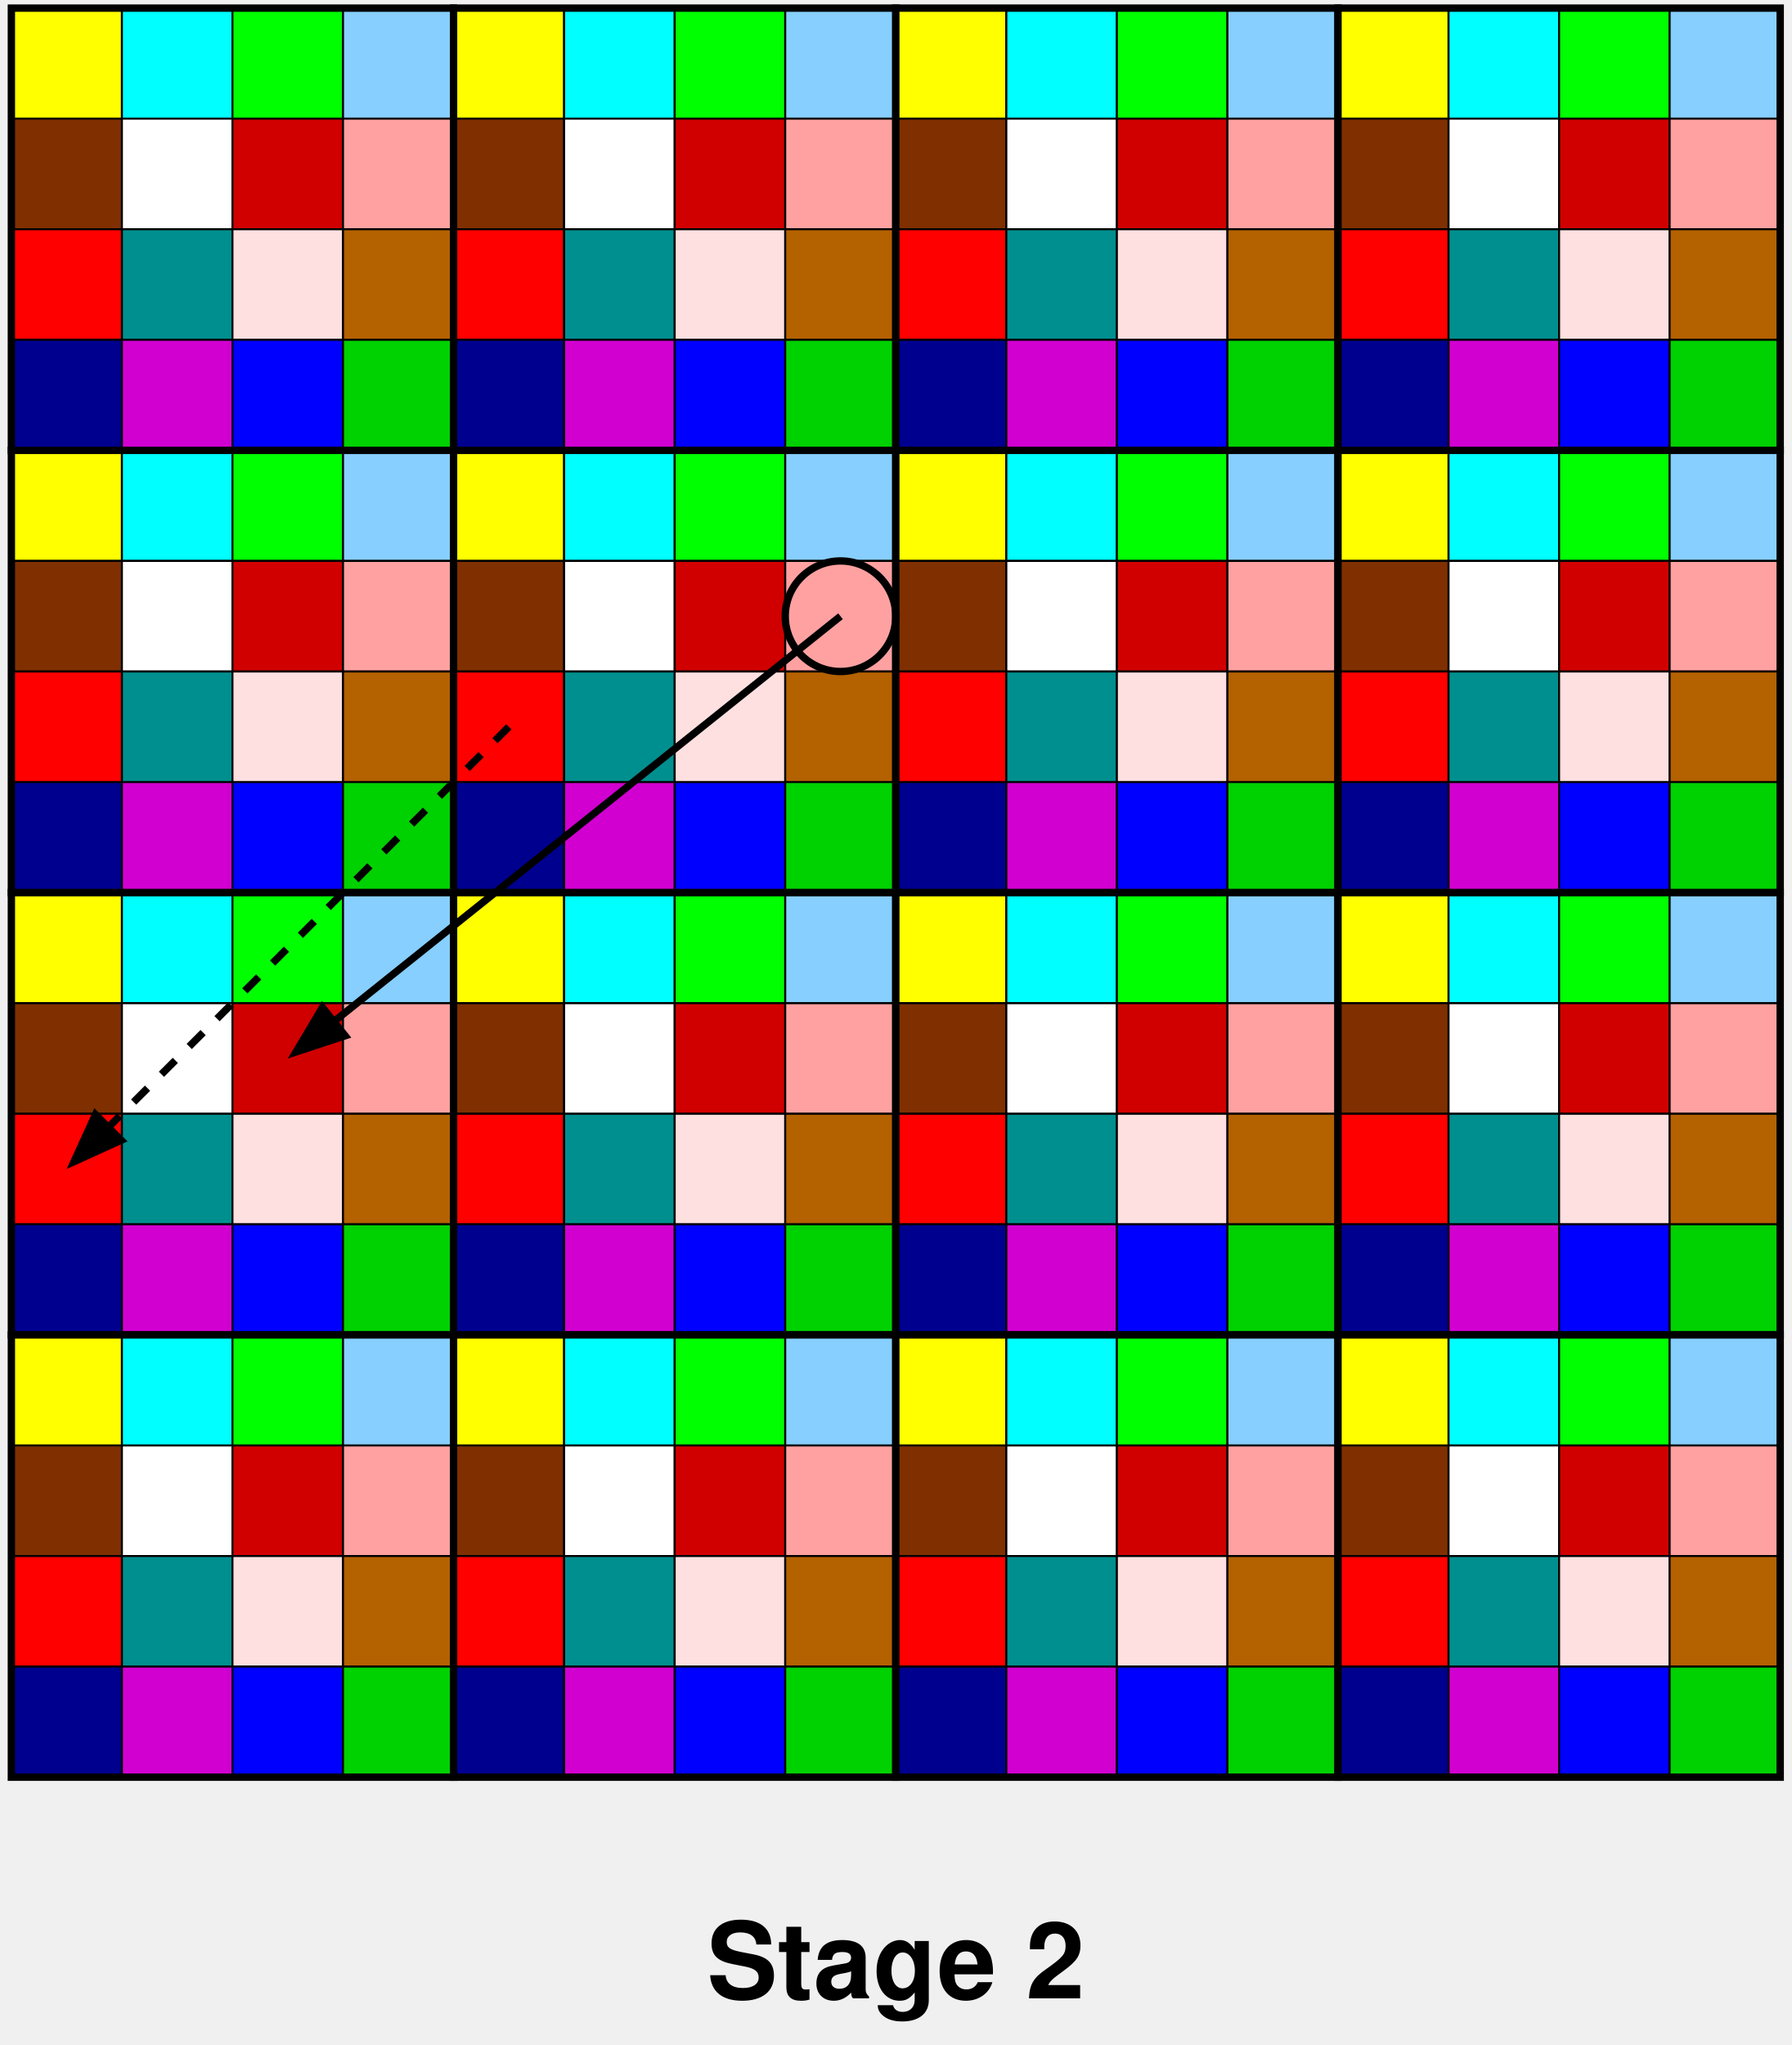
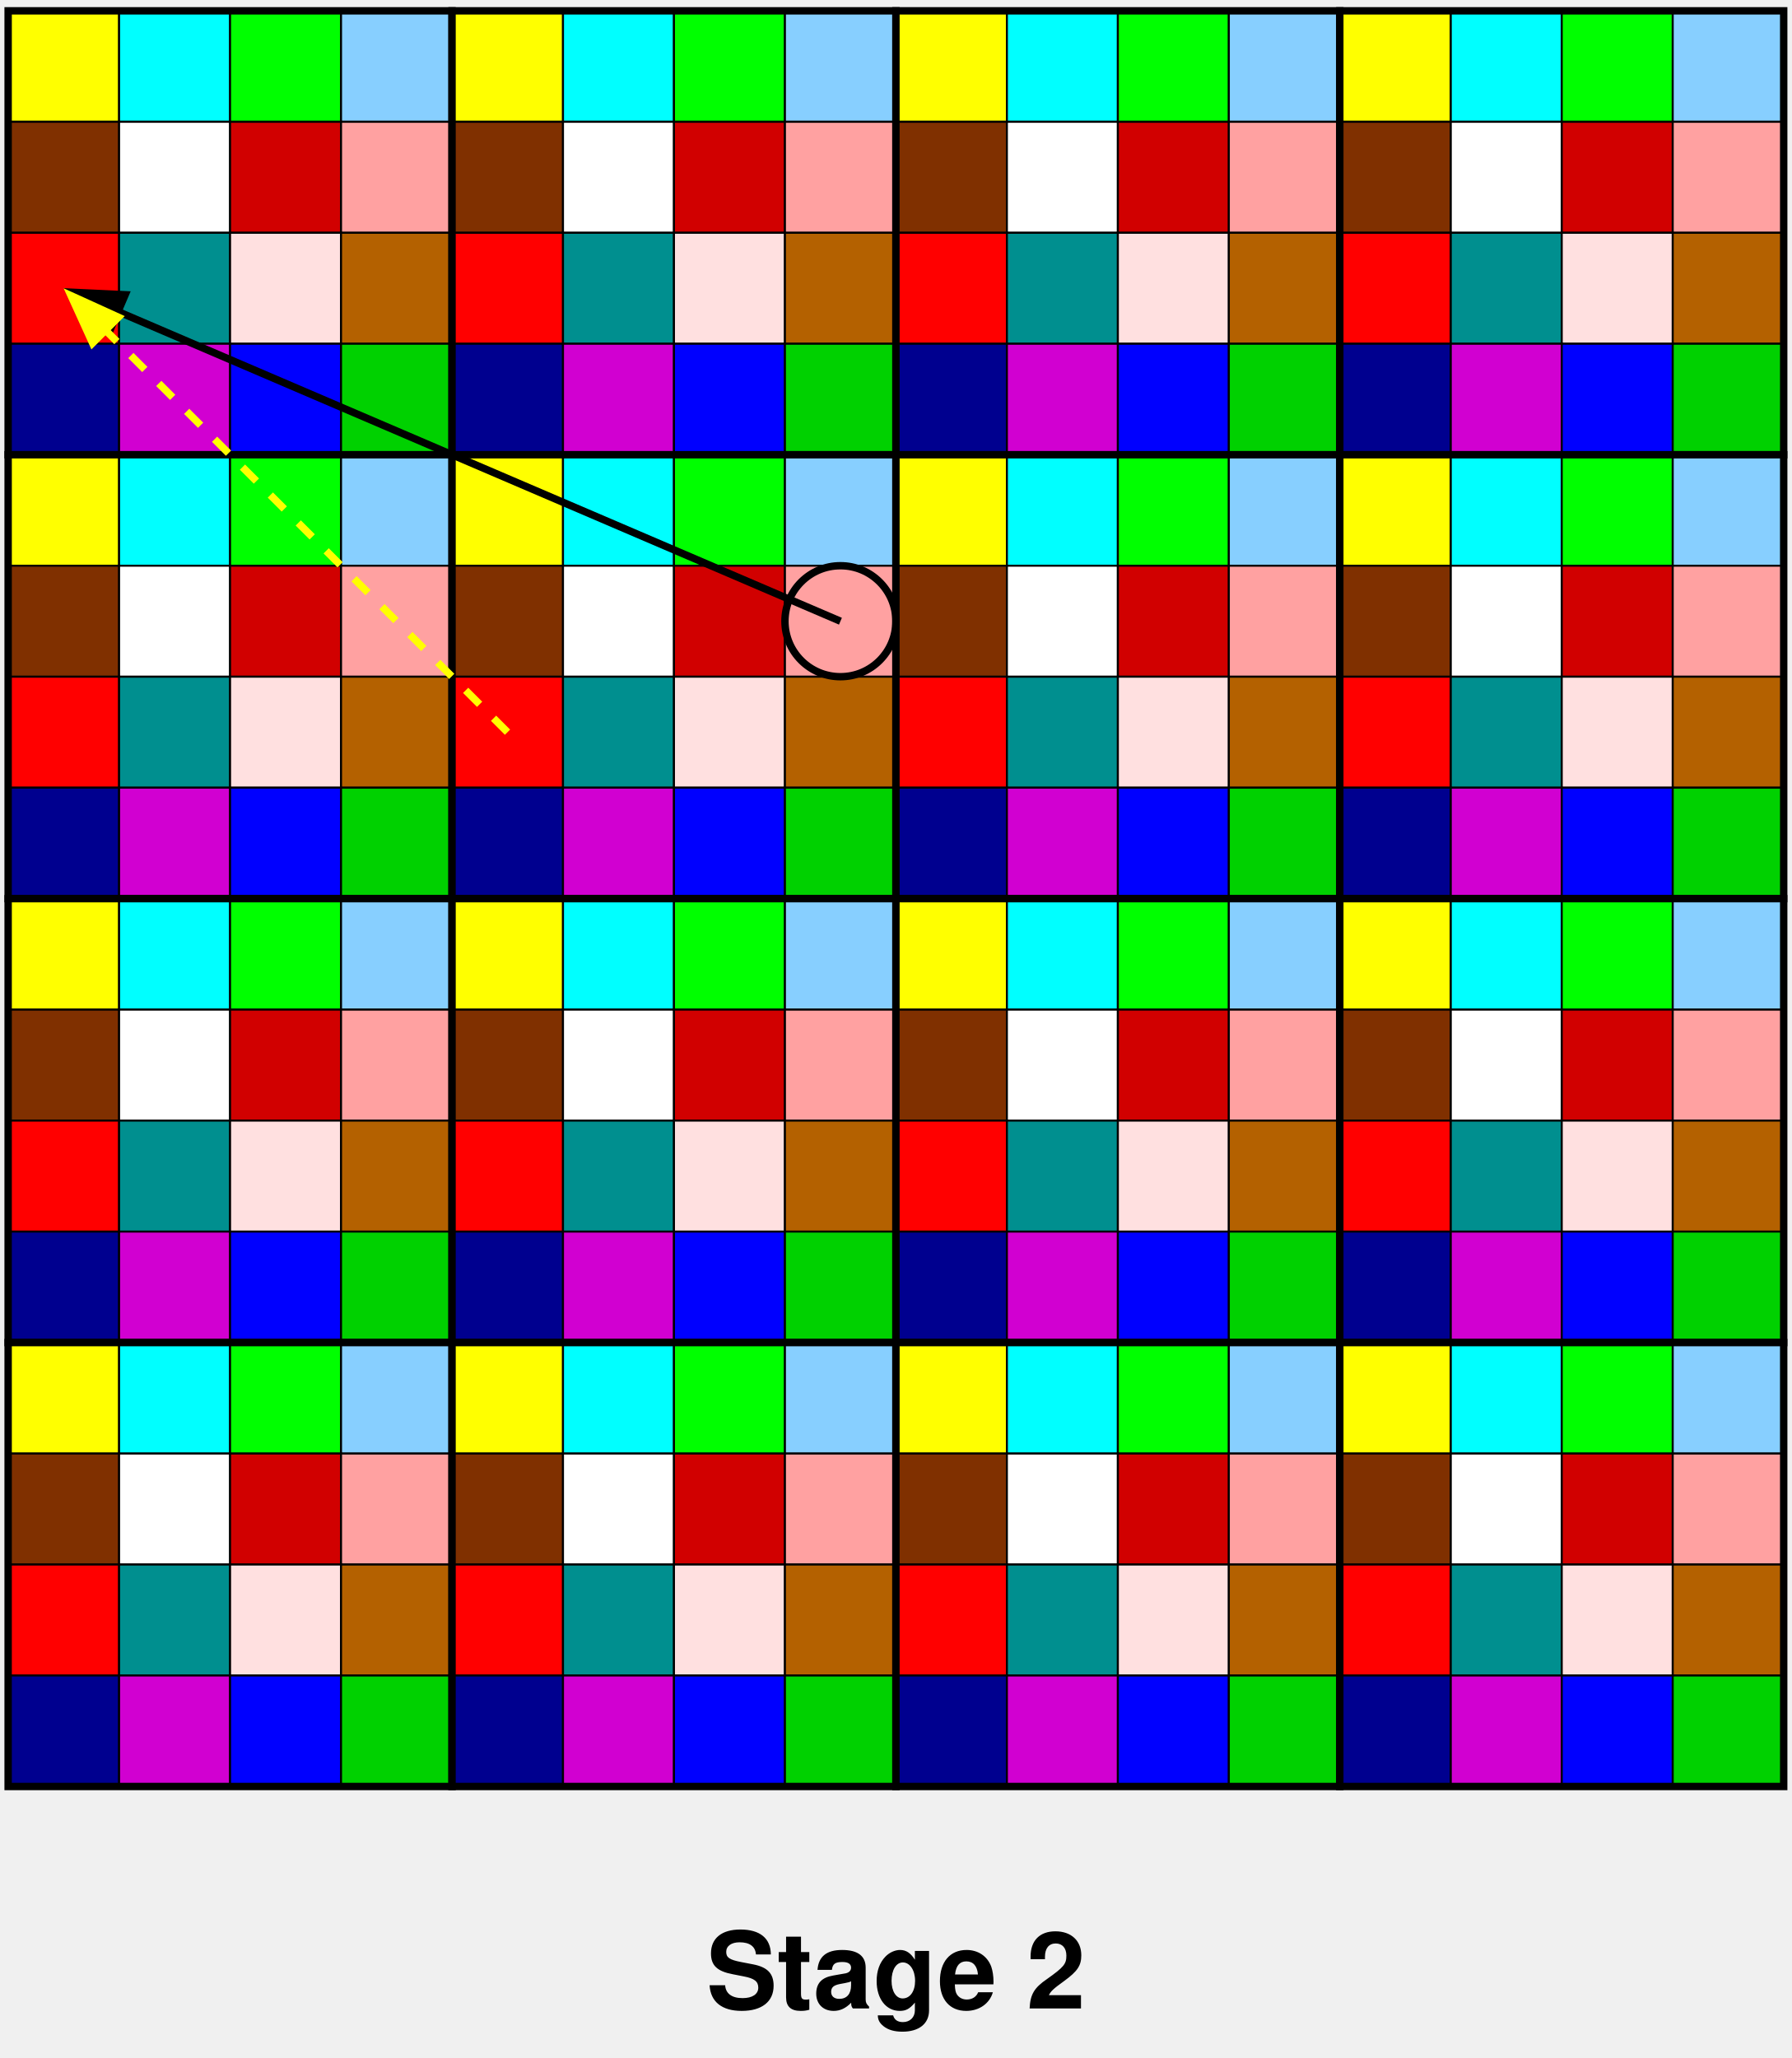
- <svg xmlns="http://www.w3.org/2000/svg" width="184pt" height="210pt" viewBox="867 1317 7266 8323">
+ <svg xmlns="http://www.w3.org/2000/svg" width="229pt" height="263pt" viewBox="867 1317 7266 8323">
  <g fill="none">
    <rect x="900" y="1350" width="450" height="450" fill="#ffff00" stroke="#000000" stroke-width="8px" />
    <rect x="900" y="1800" width="450" height="450" fill="#803000" stroke="#000000" stroke-width="8px" />
    <rect x="1350" y="1350" width="450" height="450" fill="#00ffff" stroke="#000000" stroke-width="8px" />
    <rect x="1350" y="1800" width="450" height="450" fill="#ffffff" stroke="#000000" stroke-width="8px" />
    <rect x="1800" y="1350" width="450" height="450" fill="#00ff00" stroke="#000000" stroke-width="8px" />
    <rect x="2250" y="1350" width="450" height="450" fill="#87cfff" stroke="#000000" stroke-width="8px" />
    <rect x="1800" y="1800" width="450" height="450" fill="#d10000" stroke="#000000" stroke-width="8px" />
    <rect x="2250" y="1800" width="450" height="450" fill="#ffa1a1" stroke="#000000" stroke-width="8px" />
    <rect x="900" y="2250" width="450" height="450" fill="#ff0000" stroke="#000000" stroke-width="8px" />
    <rect x="1350" y="2250" width="450" height="450" fill="#008f8f" stroke="#000000" stroke-width="8px" />
    <rect x="1800" y="2250" width="450" height="450" fill="#ffe0e0" stroke="#000000" stroke-width="8px" />
    <rect x="2250" y="2250" width="450" height="450" fill="#b46100" stroke="#000000" stroke-width="8px" />
    <rect x="900" y="2700" width="450" height="450" fill="#00008f" stroke="#000000" stroke-width="8px" />
    <rect x="1350" y="2700" width="450" height="450" fill="#d100d1" stroke="#000000" stroke-width="8px" />
    <rect x="1800" y="2700" width="450" height="450" fill="#0000ff" stroke="#000000" stroke-width="8px" />
    <rect x="2250" y="2700" width="450" height="450" fill="#00d100" stroke="#000000" stroke-width="8px" />
    <rect x="900" y="1350" width="1800" height="1800" stroke="#000000" stroke-width="30px" />
    <rect x="2700" y="1350" width="450" height="450" fill="#ffff00" stroke="#000000" stroke-width="8px" />
    <rect x="2700" y="1800" width="450" height="450" fill="#803000" stroke="#000000" stroke-width="8px" />
    <rect x="3150" y="1350" width="450" height="450" fill="#00ffff" stroke="#000000" stroke-width="8px" />
    <rect x="3150" y="1800" width="450" height="450" fill="#ffffff" stroke="#000000" stroke-width="8px" />
    <rect x="3600" y="1350" width="450" height="450" fill="#00ff00" stroke="#000000" stroke-width="8px" />
    <rect x="4050" y="1350" width="450" height="450" fill="#87cfff" stroke="#000000" stroke-width="8px" />
    <rect x="3600" y="1800" width="450" height="450" fill="#d10000" stroke="#000000" stroke-width="8px" />
    <rect x="4050" y="1800" width="450" height="450" fill="#ffa1a1" stroke="#000000" stroke-width="8px" />
    <rect x="2700" y="2250" width="450" height="450" fill="#ff0000" stroke="#000000" stroke-width="8px" />
    <rect x="3150" y="2250" width="450" height="450" fill="#008f8f" stroke="#000000" stroke-width="8px" />
    <rect x="3600" y="2250" width="450" height="450" fill="#ffe0e0" stroke="#000000" stroke-width="8px" />
    <rect x="4050" y="2250" width="450" height="450" fill="#b46100" stroke="#000000" stroke-width="8px" />
    <rect x="2700" y="2700" width="450" height="450" fill="#00008f" stroke="#000000" stroke-width="8px" />
    <rect x="3150" y="2700" width="450" height="450" fill="#d100d1" stroke="#000000" stroke-width="8px" />
    <rect x="3600" y="2700" width="450" height="450" fill="#0000ff" stroke="#000000" stroke-width="8px" />
    <rect x="4050" y="2700" width="450" height="450" fill="#00d100" stroke="#000000" stroke-width="8px" />
    <rect x="2700" y="1350" width="1800" height="1800" stroke="#000000" stroke-width="30px" />
    <rect x="4500" y="1350" width="450" height="450" fill="#ffff00" stroke="#000000" stroke-width="8px" />
    <rect x="4500" y="1800" width="450" height="450" fill="#803000" stroke="#000000" stroke-width="8px" />
    <rect x="4950" y="1350" width="450" height="450" fill="#00ffff" stroke="#000000" stroke-width="8px" />
    <rect x="4950" y="1800" width="450" height="450" fill="#ffffff" stroke="#000000" stroke-width="8px" />
    <rect x="5400" y="1350" width="450" height="450" fill="#00ff00" stroke="#000000" stroke-width="8px" />
    <rect x="5850" y="1350" width="450" height="450" fill="#87cfff" stroke="#000000" stroke-width="8px" />
    <rect x="5400" y="1800" width="450" height="450" fill="#d10000" stroke="#000000" stroke-width="8px" />
    <rect x="5850" y="1800" width="450" height="450" fill="#ffa1a1" stroke="#000000" stroke-width="8px" />
    <rect x="4500" y="2250" width="450" height="450" fill="#ff0000" stroke="#000000" stroke-width="8px" />
    <rect x="4950" y="2250" width="450" height="450" fill="#008f8f" stroke="#000000" stroke-width="8px" />
    <rect x="5400" y="2250" width="450" height="450" fill="#ffe0e0" stroke="#000000" stroke-width="8px" />
    <rect x="5850" y="2250" width="450" height="450" fill="#b46100" stroke="#000000" stroke-width="8px" />
    <rect x="4500" y="2700" width="450" height="450" fill="#00008f" stroke="#000000" stroke-width="8px" />
    <rect x="4950" y="2700" width="450" height="450" fill="#d100d1" stroke="#000000" stroke-width="8px" />
    <rect x="5400" y="2700" width="450" height="450" fill="#0000ff" stroke="#000000" stroke-width="8px" />
    <rect x="5850" y="2700" width="450" height="450" fill="#00d100" stroke="#000000" stroke-width="8px" />
    <rect x="4500" y="1350" width="1800" height="1800" stroke="#000000" stroke-width="30px" />
    <rect x="6300" y="1350" width="450" height="450" fill="#ffff00" stroke="#000000" stroke-width="8px" />
    <rect x="6300" y="1800" width="450" height="450" fill="#803000" stroke="#000000" stroke-width="8px" />
    <rect x="6750" y="1350" width="450" height="450" fill="#00ffff" stroke="#000000" stroke-width="8px" />
    <rect x="6750" y="1800" width="450" height="450" fill="#ffffff" stroke="#000000" stroke-width="8px" />
    <rect x="7200" y="1350" width="450" height="450" fill="#00ff00" stroke="#000000" stroke-width="8px" />
    <rect x="7650" y="1350" width="450" height="450" fill="#87cfff" stroke="#000000" stroke-width="8px" />
    <rect x="7200" y="1800" width="450" height="450" fill="#d10000" stroke="#000000" stroke-width="8px" />
    <rect x="7650" y="1800" width="450" height="450" fill="#ffa1a1" stroke="#000000" stroke-width="8px" />
    <rect x="6300" y="2250" width="450" height="450" fill="#ff0000" stroke="#000000" stroke-width="8px" />
    <rect x="6750" y="2250" width="450" height="450" fill="#008f8f" stroke="#000000" stroke-width="8px" />
    <rect x="7200" y="2250" width="450" height="450" fill="#ffe0e0" stroke="#000000" stroke-width="8px" />
    <rect x="7650" y="2250" width="450" height="450" fill="#b46100" stroke="#000000" stroke-width="8px" />
    <rect x="6300" y="2700" width="450" height="450" fill="#00008f" stroke="#000000" stroke-width="8px" />
    <rect x="6750" y="2700" width="450" height="450" fill="#d100d1" stroke="#000000" stroke-width="8px" />
    <rect x="7200" y="2700" width="450" height="450" fill="#0000ff" stroke="#000000" stroke-width="8px" />
    <rect x="7650" y="2700" width="450" height="450" fill="#00d100" stroke="#000000" stroke-width="8px" />
    <rect x="6300" y="1350" width="1800" height="1800" stroke="#000000" stroke-width="30px" />
    <rect x="900" y="3150" width="450" height="450" fill="#ffff00" stroke="#000000" stroke-width="8px" />
    <rect x="900" y="3600" width="450" height="450" fill="#803000" stroke="#000000" stroke-width="8px" />
    <rect x="1350" y="3150" width="450" height="450" fill="#00ffff" stroke="#000000" stroke-width="8px" />
    <rect x="1350" y="3600" width="450" height="450" fill="#ffffff" stroke="#000000" stroke-width="8px" />
    <rect x="1800" y="3150" width="450" height="450" fill="#00ff00" stroke="#000000" stroke-width="8px" />
    <rect x="2250" y="3150" width="450" height="450" fill="#87cfff" stroke="#000000" stroke-width="8px" />
    <rect x="1800" y="3600" width="450" height="450" fill="#d10000" stroke="#000000" stroke-width="8px" />
    <rect x="2250" y="3600" width="450" height="450" fill="#ffa1a1" stroke="#000000" stroke-width="8px" />
    <rect x="900" y="4050" width="450" height="450" fill="#ff0000" stroke="#000000" stroke-width="8px" />
    <rect x="1350" y="4050" width="450" height="450" fill="#008f8f" stroke="#000000" stroke-width="8px" />
    <rect x="1800" y="4050" width="450" height="450" fill="#ffe0e0" stroke="#000000" stroke-width="8px" />
    <rect x="2250" y="4050" width="450" height="450" fill="#b46100" stroke="#000000" stroke-width="8px" />
    <rect x="900" y="4500" width="450" height="450" fill="#00008f" stroke="#000000" stroke-width="8px" />
    <rect x="1350" y="4500" width="450" height="450" fill="#d100d1" stroke="#000000" stroke-width="8px" />
    <rect x="1800" y="4500" width="450" height="450" fill="#0000ff" stroke="#000000" stroke-width="8px" />
    <rect x="2250" y="4500" width="450" height="450" fill="#00d100" stroke="#000000" stroke-width="8px" />
    <rect x="900" y="3150" width="1800" height="1800" stroke="#000000" stroke-width="30px" />
    <rect x="2700" y="3150" width="450" height="450" fill="#ffff00" stroke="#000000" stroke-width="8px" />
    <rect x="2700" y="3600" width="450" height="450" fill="#803000" stroke="#000000" stroke-width="8px" />
    <rect x="3150" y="3150" width="450" height="450" fill="#00ffff" stroke="#000000" stroke-width="8px" />
    <rect x="3150" y="3600" width="450" height="450" fill="#ffffff" stroke="#000000" stroke-width="8px" />
    <rect x="3600" y="3150" width="450" height="450" fill="#00ff00" stroke="#000000" stroke-width="8px" />
    <rect x="4050" y="3150" width="450" height="450" fill="#87cfff" stroke="#000000" stroke-width="8px" />
    <rect x="3600" y="3600" width="450" height="450" fill="#d10000" stroke="#000000" stroke-width="8px" />
    <rect x="4050" y="3600" width="450" height="450" fill="#ffa1a1" stroke="#000000" stroke-width="8px" />
    <rect x="2700" y="4050" width="450" height="450" fill="#ff0000" stroke="#000000" stroke-width="8px" />
    <rect x="3150" y="4050" width="450" height="450" fill="#008f8f" stroke="#000000" stroke-width="8px" />
    <rect x="3600" y="4050" width="450" height="450" fill="#ffe0e0" stroke="#000000" stroke-width="8px" />
    <rect x="4050" y="4050" width="450" height="450" fill="#b46100" stroke="#000000" stroke-width="8px" />
    <rect x="2700" y="4500" width="450" height="450" fill="#00008f" stroke="#000000" stroke-width="8px" />
    <rect x="3150" y="4500" width="450" height="450" fill="#d100d1" stroke="#000000" stroke-width="8px" />
    <rect x="3600" y="4500" width="450" height="450" fill="#0000ff" stroke="#000000" stroke-width="8px" />
    <rect x="4050" y="4500" width="450" height="450" fill="#00d100" stroke="#000000" stroke-width="8px" />
    <rect x="2700" y="3150" width="1800" height="1800" stroke="#000000" stroke-width="30px" />
    <rect x="4500" y="3150" width="450" height="450" fill="#ffff00" stroke="#000000" stroke-width="8px" />
    <rect x="4500" y="3600" width="450" height="450" fill="#803000" stroke="#000000" stroke-width="8px" />
    <rect x="4950" y="3150" width="450" height="450" fill="#00ffff" stroke="#000000" stroke-width="8px" />
    <rect x="4950" y="3600" width="450" height="450" fill="#ffffff" stroke="#000000" stroke-width="8px" />
    <rect x="5400" y="3150" width="450" height="450" fill="#00ff00" stroke="#000000" stroke-width="8px" />
    <rect x="5850" y="3150" width="450" height="450" fill="#87cfff" stroke="#000000" stroke-width="8px" />
    <rect x="5400" y="3600" width="450" height="450" fill="#d10000" stroke="#000000" stroke-width="8px" />
    <rect x="5850" y="3600" width="450" height="450" fill="#ffa1a1" stroke="#000000" stroke-width="8px" />
    <rect x="4500" y="4050" width="450" height="450" fill="#ff0000" stroke="#000000" stroke-width="8px" />
    <rect x="4950" y="4050" width="450" height="450" fill="#008f8f" stroke="#000000" stroke-width="8px" />
    <rect x="5400" y="4050" width="450" height="450" fill="#ffe0e0" stroke="#000000" stroke-width="8px" />
    <rect x="5850" y="4050" width="450" height="450" fill="#b46100" stroke="#000000" stroke-width="8px" />
    <rect x="4500" y="4500" width="450" height="450" fill="#00008f" stroke="#000000" stroke-width="8px" />
    <rect x="4950" y="4500" width="450" height="450" fill="#d100d1" stroke="#000000" stroke-width="8px" />
    <rect x="5400" y="4500" width="450" height="450" fill="#0000ff" stroke="#000000" stroke-width="8px" />
    <rect x="5850" y="4500" width="450" height="450" fill="#00d100" stroke="#000000" stroke-width="8px" />
    <rect x="4500" y="3150" width="1800" height="1800" stroke="#000000" stroke-width="30px" />
    <rect x="6300" y="3150" width="450" height="450" fill="#ffff00" stroke="#000000" stroke-width="8px" />
    <rect x="6300" y="3600" width="450" height="450" fill="#803000" stroke="#000000" stroke-width="8px" />
    <rect x="6750" y="3150" width="450" height="450" fill="#00ffff" stroke="#000000" stroke-width="8px" />
    <rect x="6750" y="3600" width="450" height="450" fill="#ffffff" stroke="#000000" stroke-width="8px" />
    <rect x="7200" y="3150" width="450" height="450" fill="#00ff00" stroke="#000000" stroke-width="8px" />
    <rect x="7650" y="3150" width="450" height="450" fill="#87cfff" stroke="#000000" stroke-width="8px" />
    <rect x="7200" y="3600" width="450" height="450" fill="#d10000" stroke="#000000" stroke-width="8px" />
    <rect x="7650" y="3600" width="450" height="450" fill="#ffa1a1" stroke="#000000" stroke-width="8px" />
    <rect x="6300" y="4050" width="450" height="450" fill="#ff0000" stroke="#000000" stroke-width="8px" />
    <rect x="6750" y="4050" width="450" height="450" fill="#008f8f" stroke="#000000" stroke-width="8px" />
    <rect x="7200" y="4050" width="450" height="450" fill="#ffe0e0" stroke="#000000" stroke-width="8px" />
    <rect x="7650" y="4050" width="450" height="450" fill="#b46100" stroke="#000000" stroke-width="8px" />
    <rect x="6300" y="4500" width="450" height="450" fill="#00008f" stroke="#000000" stroke-width="8px" />
    <rect x="6750" y="4500" width="450" height="450" fill="#d100d1" stroke="#000000" stroke-width="8px" />
    <rect x="7200" y="4500" width="450" height="450" fill="#0000ff" stroke="#000000" stroke-width="8px" />
    <rect x="7650" y="4500" width="450" height="450" fill="#00d100" stroke="#000000" stroke-width="8px" />
    <rect x="6300" y="3150" width="1800" height="1800" stroke="#000000" stroke-width="30px" />
    <rect x="900" y="4950" width="450" height="450" fill="#ffff00" stroke="#000000" stroke-width="8px" />
    <rect x="900" y="5400" width="450" height="450" fill="#803000" stroke="#000000" stroke-width="8px" />
    <rect x="1350" y="4950" width="450" height="450" fill="#00ffff" stroke="#000000" stroke-width="8px" />
    <rect x="1350" y="5400" width="450" height="450" fill="#ffffff" stroke="#000000" stroke-width="8px" />
    <rect x="1800" y="4950" width="450" height="450" fill="#00ff00" stroke="#000000" stroke-width="8px" />
    <rect x="2250" y="4950" width="450" height="450" fill="#87cfff" stroke="#000000" stroke-width="8px" />
    <rect x="1800" y="5400" width="450" height="450" fill="#d10000" stroke="#000000" stroke-width="8px" />
    <rect x="2250" y="5400" width="450" height="450" fill="#ffa1a1" stroke="#000000" stroke-width="8px" />
    <rect x="900" y="5850" width="450" height="450" fill="#ff0000" stroke="#000000" stroke-width="8px" />
    <rect x="1350" y="5850" width="450" height="450" fill="#008f8f" stroke="#000000" stroke-width="8px" />
    <rect x="1800" y="5850" width="450" height="450" fill="#ffe0e0" stroke="#000000" stroke-width="8px" />
    <rect x="2250" y="5850" width="450" height="450" fill="#b46100" stroke="#000000" stroke-width="8px" />
    <rect x="900" y="6300" width="450" height="450" fill="#00008f" stroke="#000000" stroke-width="8px" />
    <rect x="1350" y="6300" width="450" height="450" fill="#d100d1" stroke="#000000" stroke-width="8px" />
    <rect x="1800" y="6300" width="450" height="450" fill="#0000ff" stroke="#000000" stroke-width="8px" />
    <rect x="2250" y="6300" width="450" height="450" fill="#00d100" stroke="#000000" stroke-width="8px" />
    <rect x="900" y="4950" width="1800" height="1800" stroke="#000000" stroke-width="30px" />
    <rect x="2700" y="4950" width="450" height="450" fill="#ffff00" stroke="#000000" stroke-width="8px" />
    <rect x="2700" y="5400" width="450" height="450" fill="#803000" stroke="#000000" stroke-width="8px" />
    <rect x="3150" y="4950" width="450" height="450" fill="#00ffff" stroke="#000000" stroke-width="8px" />
    <rect x="3150" y="5400" width="450" height="450" fill="#ffffff" stroke="#000000" stroke-width="8px" />
    <rect x="3600" y="4950" width="450" height="450" fill="#00ff00" stroke="#000000" stroke-width="8px" />
    <rect x="4050" y="4950" width="450" height="450" fill="#87cfff" stroke="#000000" stroke-width="8px" />
    <rect x="3600" y="5400" width="450" height="450" fill="#d10000" stroke="#000000" stroke-width="8px" />
    <rect x="4050" y="5400" width="450" height="450" fill="#ffa1a1" stroke="#000000" stroke-width="8px" />
    <rect x="2700" y="5850" width="450" height="450" fill="#ff0000" stroke="#000000" stroke-width="8px" />
    <rect x="3150" y="5850" width="450" height="450" fill="#008f8f" stroke="#000000" stroke-width="8px" />
    <rect x="3600" y="5850" width="450" height="450" fill="#ffe0e0" stroke="#000000" stroke-width="8px" />
    <rect x="4050" y="5850" width="450" height="450" fill="#b46100" stroke="#000000" stroke-width="8px" />
    <rect x="2700" y="6300" width="450" height="450" fill="#00008f" stroke="#000000" stroke-width="8px" />
    <rect x="3150" y="6300" width="450" height="450" fill="#d100d1" stroke="#000000" stroke-width="8px" />
    <rect x="3600" y="6300" width="450" height="450" fill="#0000ff" stroke="#000000" stroke-width="8px" />
    <rect x="4050" y="6300" width="450" height="450" fill="#00d100" stroke="#000000" stroke-width="8px" />
    <rect x="2700" y="4950" width="1800" height="1800" stroke="#000000" stroke-width="30px" />
    <rect x="4500" y="4950" width="450" height="450" fill="#ffff00" stroke="#000000" stroke-width="8px" />
    <rect x="4500" y="5400" width="450" height="450" fill="#803000" stroke="#000000" stroke-width="8px" />
    <rect x="4950" y="4950" width="450" height="450" fill="#00ffff" stroke="#000000" stroke-width="8px" />
    <rect x="4950" y="5400" width="450" height="450" fill="#ffffff" stroke="#000000" stroke-width="8px" />
    <rect x="5400" y="4950" width="450" height="450" fill="#00ff00" stroke="#000000" stroke-width="8px" />
    <rect x="5850" y="4950" width="450" height="450" fill="#87cfff" stroke="#000000" stroke-width="8px" />
    <rect x="5400" y="5400" width="450" height="450" fill="#d10000" stroke="#000000" stroke-width="8px" />
    <rect x="5850" y="5400" width="450" height="450" fill="#ffa1a1" stroke="#000000" stroke-width="8px" />
    <rect x="4500" y="5850" width="450" height="450" fill="#ff0000" stroke="#000000" stroke-width="8px" />
    <rect x="4950" y="5850" width="450" height="450" fill="#008f8f" stroke="#000000" stroke-width="8px" />
    <rect x="5400" y="5850" width="450" height="450" fill="#ffe0e0" stroke="#000000" stroke-width="8px" />
    <rect x="5850" y="5850" width="450" height="450" fill="#b46100" stroke="#000000" stroke-width="8px" />
    <rect x="4500" y="6300" width="450" height="450" fill="#00008f" stroke="#000000" stroke-width="8px" />
    <rect x="4950" y="6300" width="450" height="450" fill="#d100d1" stroke="#000000" stroke-width="8px" />
    <rect x="5400" y="6300" width="450" height="450" fill="#0000ff" stroke="#000000" stroke-width="8px" />
    <rect x="5850" y="6300" width="450" height="450" fill="#00d100" stroke="#000000" stroke-width="8px" />
    <rect x="4500" y="4950" width="1800" height="1800" stroke="#000000" stroke-width="30px" />
    <rect x="6300" y="4950" width="450" height="450" fill="#ffff00" stroke="#000000" stroke-width="8px" />
    <rect x="6300" y="5400" width="450" height="450" fill="#803000" stroke="#000000" stroke-width="8px" />
    <rect x="6750" y="4950" width="450" height="450" fill="#00ffff" stroke="#000000" stroke-width="8px" />
    <rect x="6750" y="5400" width="450" height="450" fill="#ffffff" stroke="#000000" stroke-width="8px" />
    <rect x="7200" y="4950" width="450" height="450" fill="#00ff00" stroke="#000000" stroke-width="8px" />
    <rect x="7650" y="4950" width="450" height="450" fill="#87cfff" stroke="#000000" stroke-width="8px" />
    <rect x="7200" y="5400" width="450" height="450" fill="#d10000" stroke="#000000" stroke-width="8px" />
    <rect x="7650" y="5400" width="450" height="450" fill="#ffa1a1" stroke="#000000" stroke-width="8px" />
    <rect x="6300" y="5850" width="450" height="450" fill="#ff0000" stroke="#000000" stroke-width="8px" />
    <rect x="6750" y="5850" width="450" height="450" fill="#008f8f" stroke="#000000" stroke-width="8px" />
    <rect x="7200" y="5850" width="450" height="450" fill="#ffe0e0" stroke="#000000" stroke-width="8px" />
    <rect x="7650" y="5850" width="450" height="450" fill="#b46100" stroke="#000000" stroke-width="8px" />
    <rect x="6300" y="6300" width="450" height="450" fill="#00008f" stroke="#000000" stroke-width="8px" />
    <rect x="6750" y="6300" width="450" height="450" fill="#d100d1" stroke="#000000" stroke-width="8px" />
    <rect x="7200" y="6300" width="450" height="450" fill="#0000ff" stroke="#000000" stroke-width="8px" />
    <rect x="7650" y="6300" width="450" height="450" fill="#00d100" stroke="#000000" stroke-width="8px" />
    <rect x="6300" y="4950" width="1800" height="1800" stroke="#000000" stroke-width="30px" />
    <rect x="900" y="6750" width="450" height="450" fill="#ffff00" stroke="#000000" stroke-width="8px" />
    <rect x="900" y="7200" width="450" height="450" fill="#803000" stroke="#000000" stroke-width="8px" />
    <rect x="1350" y="6750" width="450" height="450" fill="#00ffff" stroke="#000000" stroke-width="8px" />
    <rect x="1350" y="7200" width="450" height="450" fill="#ffffff" stroke="#000000" stroke-width="8px" />
    <rect x="1800" y="6750" width="450" height="450" fill="#00ff00" stroke="#000000" stroke-width="8px" />
    <rect x="2250" y="6750" width="450" height="450" fill="#87cfff" stroke="#000000" stroke-width="8px" />
    <rect x="1800" y="7200" width="450" height="450" fill="#d10000" stroke="#000000" stroke-width="8px" />
    <rect x="2250" y="7200" width="450" height="450" fill="#ffa1a1" stroke="#000000" stroke-width="8px" />
    <rect x="900" y="7650" width="450" height="450" fill="#ff0000" stroke="#000000" stroke-width="8px" />
    <rect x="1350" y="7650" width="450" height="450" fill="#008f8f" stroke="#000000" stroke-width="8px" />
    <rect x="1800" y="7650" width="450" height="450" fill="#ffe0e0" stroke="#000000" stroke-width="8px" />
    <rect x="2250" y="7650" width="450" height="450" fill="#b46100" stroke="#000000" stroke-width="8px" />
    <rect x="900" y="8100" width="450" height="450" fill="#00008f" stroke="#000000" stroke-width="8px" />
    <rect x="1350" y="8100" width="450" height="450" fill="#d100d1" stroke="#000000" stroke-width="8px" />
    <rect x="1800" y="8100" width="450" height="450" fill="#0000ff" stroke="#000000" stroke-width="8px" />
    <rect x="2250" y="8100" width="450" height="450" fill="#00d100" stroke="#000000" stroke-width="8px" />
    <rect x="900" y="6750" width="1800" height="1800" stroke="#000000" stroke-width="30px" />
    <rect x="2700" y="6750" width="450" height="450" fill="#ffff00" stroke="#000000" stroke-width="8px" />
    <rect x="2700" y="7200" width="450" height="450" fill="#803000" stroke="#000000" stroke-width="8px" />
    <rect x="3150" y="6750" width="450" height="450" fill="#00ffff" stroke="#000000" stroke-width="8px" />
    <rect x="3150" y="7200" width="450" height="450" fill="#ffffff" stroke="#000000" stroke-width="8px" />
    <rect x="3600" y="6750" width="450" height="450" fill="#00ff00" stroke="#000000" stroke-width="8px" />
    <rect x="4050" y="6750" width="450" height="450" fill="#87cfff" stroke="#000000" stroke-width="8px" />
    <rect x="3600" y="7200" width="450" height="450" fill="#d10000" stroke="#000000" stroke-width="8px" />
    <rect x="4050" y="7200" width="450" height="450" fill="#ffa1a1" stroke="#000000" stroke-width="8px" />
    <rect x="2700" y="7650" width="450" height="450" fill="#ff0000" stroke="#000000" stroke-width="8px" />
    <rect x="3150" y="7650" width="450" height="450" fill="#008f8f" stroke="#000000" stroke-width="8px" />
    <rect x="3600" y="7650" width="450" height="450" fill="#ffe0e0" stroke="#000000" stroke-width="8px" />
    <rect x="4050" y="7650" width="450" height="450" fill="#b46100" stroke="#000000" stroke-width="8px" />
    <rect x="2700" y="8100" width="450" height="450" fill="#00008f" stroke="#000000" stroke-width="8px" />
    <rect x="3150" y="8100" width="450" height="450" fill="#d100d1" stroke="#000000" stroke-width="8px" />
    <rect x="3600" y="8100" width="450" height="450" fill="#0000ff" stroke="#000000" stroke-width="8px" />
    <rect x="4050" y="8100" width="450" height="450" fill="#00d100" stroke="#000000" stroke-width="8px" />
    <rect x="2700" y="6750" width="1800" height="1800" stroke="#000000" stroke-width="30px" />
    <rect x="4500" y="6750" width="450" height="450" fill="#ffff00" stroke="#000000" stroke-width="8px" />
    <rect x="4500" y="7200" width="450" height="450" fill="#803000" stroke="#000000" stroke-width="8px" />
    <rect x="4950" y="6750" width="450" height="450" fill="#00ffff" stroke="#000000" stroke-width="8px" />
    <rect x="4950" y="7200" width="450" height="450" fill="#ffffff" stroke="#000000" stroke-width="8px" />
    <rect x="5400" y="6750" width="450" height="450" fill="#00ff00" stroke="#000000" stroke-width="8px" />
    <rect x="5850" y="6750" width="450" height="450" fill="#87cfff" stroke="#000000" stroke-width="8px" />
    <rect x="5400" y="7200" width="450" height="450" fill="#d10000" stroke="#000000" stroke-width="8px" />
    <rect x="5850" y="7200" width="450" height="450" fill="#ffa1a1" stroke="#000000" stroke-width="8px" />
    <rect x="4500" y="7650" width="450" height="450" fill="#ff0000" stroke="#000000" stroke-width="8px" />
    <rect x="4950" y="7650" width="450" height="450" fill="#008f8f" stroke="#000000" stroke-width="8px" />
    <rect x="5400" y="7650" width="450" height="450" fill="#ffe0e0" stroke="#000000" stroke-width="8px" />
    <rect x="5850" y="7650" width="450" height="450" fill="#b46100" stroke="#000000" stroke-width="8px" />
    <rect x="4500" y="8100" width="450" height="450" fill="#00008f" stroke="#000000" stroke-width="8px" />
    <rect x="4950" y="8100" width="450" height="450" fill="#d100d1" stroke="#000000" stroke-width="8px" />
    <rect x="5400" y="8100" width="450" height="450" fill="#0000ff" stroke="#000000" stroke-width="8px" />
    <rect x="5850" y="8100" width="450" height="450" fill="#00d100" stroke="#000000" stroke-width="8px" />
    <rect x="4500" y="6750" width="1800" height="1800" stroke="#000000" stroke-width="30px" />
    <rect x="6300" y="6750" width="450" height="450" fill="#ffff00" stroke="#000000" stroke-width="8px" />
    <rect x="6300" y="7200" width="450" height="450" fill="#803000" stroke="#000000" stroke-width="8px" />
    <rect x="6750" y="6750" width="450" height="450" fill="#00ffff" stroke="#000000" stroke-width="8px" />
    <rect x="6750" y="7200" width="450" height="450" fill="#ffffff" stroke="#000000" stroke-width="8px" />
    <rect x="7200" y="6750" width="450" height="450" fill="#00ff00" stroke="#000000" stroke-width="8px" />
    <rect x="7650" y="6750" width="450" height="450" fill="#87cfff" stroke="#000000" stroke-width="8px" />
    <rect x="7200" y="7200" width="450" height="450" fill="#d10000" stroke="#000000" stroke-width="8px" />
    <rect x="7650" y="7200" width="450" height="450" fill="#ffa1a1" stroke="#000000" stroke-width="8px" />
    <rect x="6300" y="7650" width="450" height="450" fill="#ff0000" stroke="#000000" stroke-width="8px" />
    <rect x="6750" y="7650" width="450" height="450" fill="#008f8f" stroke="#000000" stroke-width="8px" />
    <rect x="7200" y="7650" width="450" height="450" fill="#ffe0e0" stroke="#000000" stroke-width="8px" />
    <rect x="7650" y="7650" width="450" height="450" fill="#b46100" stroke="#000000" stroke-width="8px" />
    <rect x="6300" y="8100" width="450" height="450" fill="#00008f" stroke="#000000" stroke-width="8px" />
    <rect x="6750" y="8100" width="450" height="450" fill="#d100d1" stroke="#000000" stroke-width="8px" />
    <rect x="7200" y="8100" width="450" height="450" fill="#0000ff" stroke="#000000" stroke-width="8px" />
    <rect x="7650" y="8100" width="450" height="450" fill="#00d100" stroke="#000000" stroke-width="8px" />
    <rect x="6300" y="6750" width="1800" height="1800" stroke="#000000" stroke-width="30px" />
    <circle cx="4275" cy="3825" r="225" stroke="#000000" stroke-width="30px" />
    <defs>
      <clipPath id="cp0">
-         <path clip-rule="evenodd" d="M 867,1317 H 8133 V 9640 H 867 z   M 2277,5538 2165,5398 2000,5622 2022,5650z" />
+         <path clip-rule="evenodd" d="M 867,1317 H 8133 V 9640 H 867 z   M 1320,2657 1391,2491 1116,2451 1101,2484z" />
      </clipPath>
    </defs>
-     <polyline points=" 4275,3825 2025,5625" clip-path="url(#cp0)" stroke="#000000" stroke-width="30px" />
-     <polygon points=" 2165,5398 2034,5618 2277,5538 2165,5398" stroke="#000000" stroke-width="8px" stroke-miterlimit="8" fill="#000000" />
+     <polyline points=" 4275,3825 1125,2475" clip-path="url(#cp0)" stroke="#000000" stroke-width="30px" />
+     <polygon points=" 1391,2491 1135,2479 1320,2657 1391,2491" stroke="#000000" stroke-width="8px" stroke-miterlimit="8" fill="#000000" />
    <defs>
      <clipPath id="cp1">
-         <path clip-rule="evenodd" d="M 867,1317 H 8133 V 9640 H 867 z   M 1366,5961 1239,5834 1100,6075 1125,6100z" />
+         <path clip-rule="evenodd" d="M 867,1317 H 8133 V 9640 H 867 z   M 1239,2716 1366,2589 1125,2450 1100,2475z" />
      </clipPath>
    </defs>
-     <polyline points=" 2925,4275 1125,6075" clip-path="url(#cp1)" stroke="#000000" stroke-width="30px" stroke-dasharray="80 80" />
-     <polygon points=" 1239,5834 1133,6067 1366,5961 1239,5834" stroke="#000000" stroke-width="8px" stroke-miterlimit="8" fill="#000000" />
+     <polyline points=" 2925,4275 1125,2475" clip-path="url(#cp1)" stroke="#ffff00" stroke-width="30px" stroke-dasharray="80 80" />
+     <polygon points=" 1366,2589 1133,2483 1239,2716 1366,2589" stroke="#ffff00" stroke-width="8px" stroke-miterlimit="8" fill="#ffff00" />
    <text xml:space="preserve" x="4500" y="9450" fill="#000000" font-family="Helvetica" font-style="normal" font-weight="bold" font-size="432" text-anchor="middle">Stage 2</text>
  </g>
</svg>
